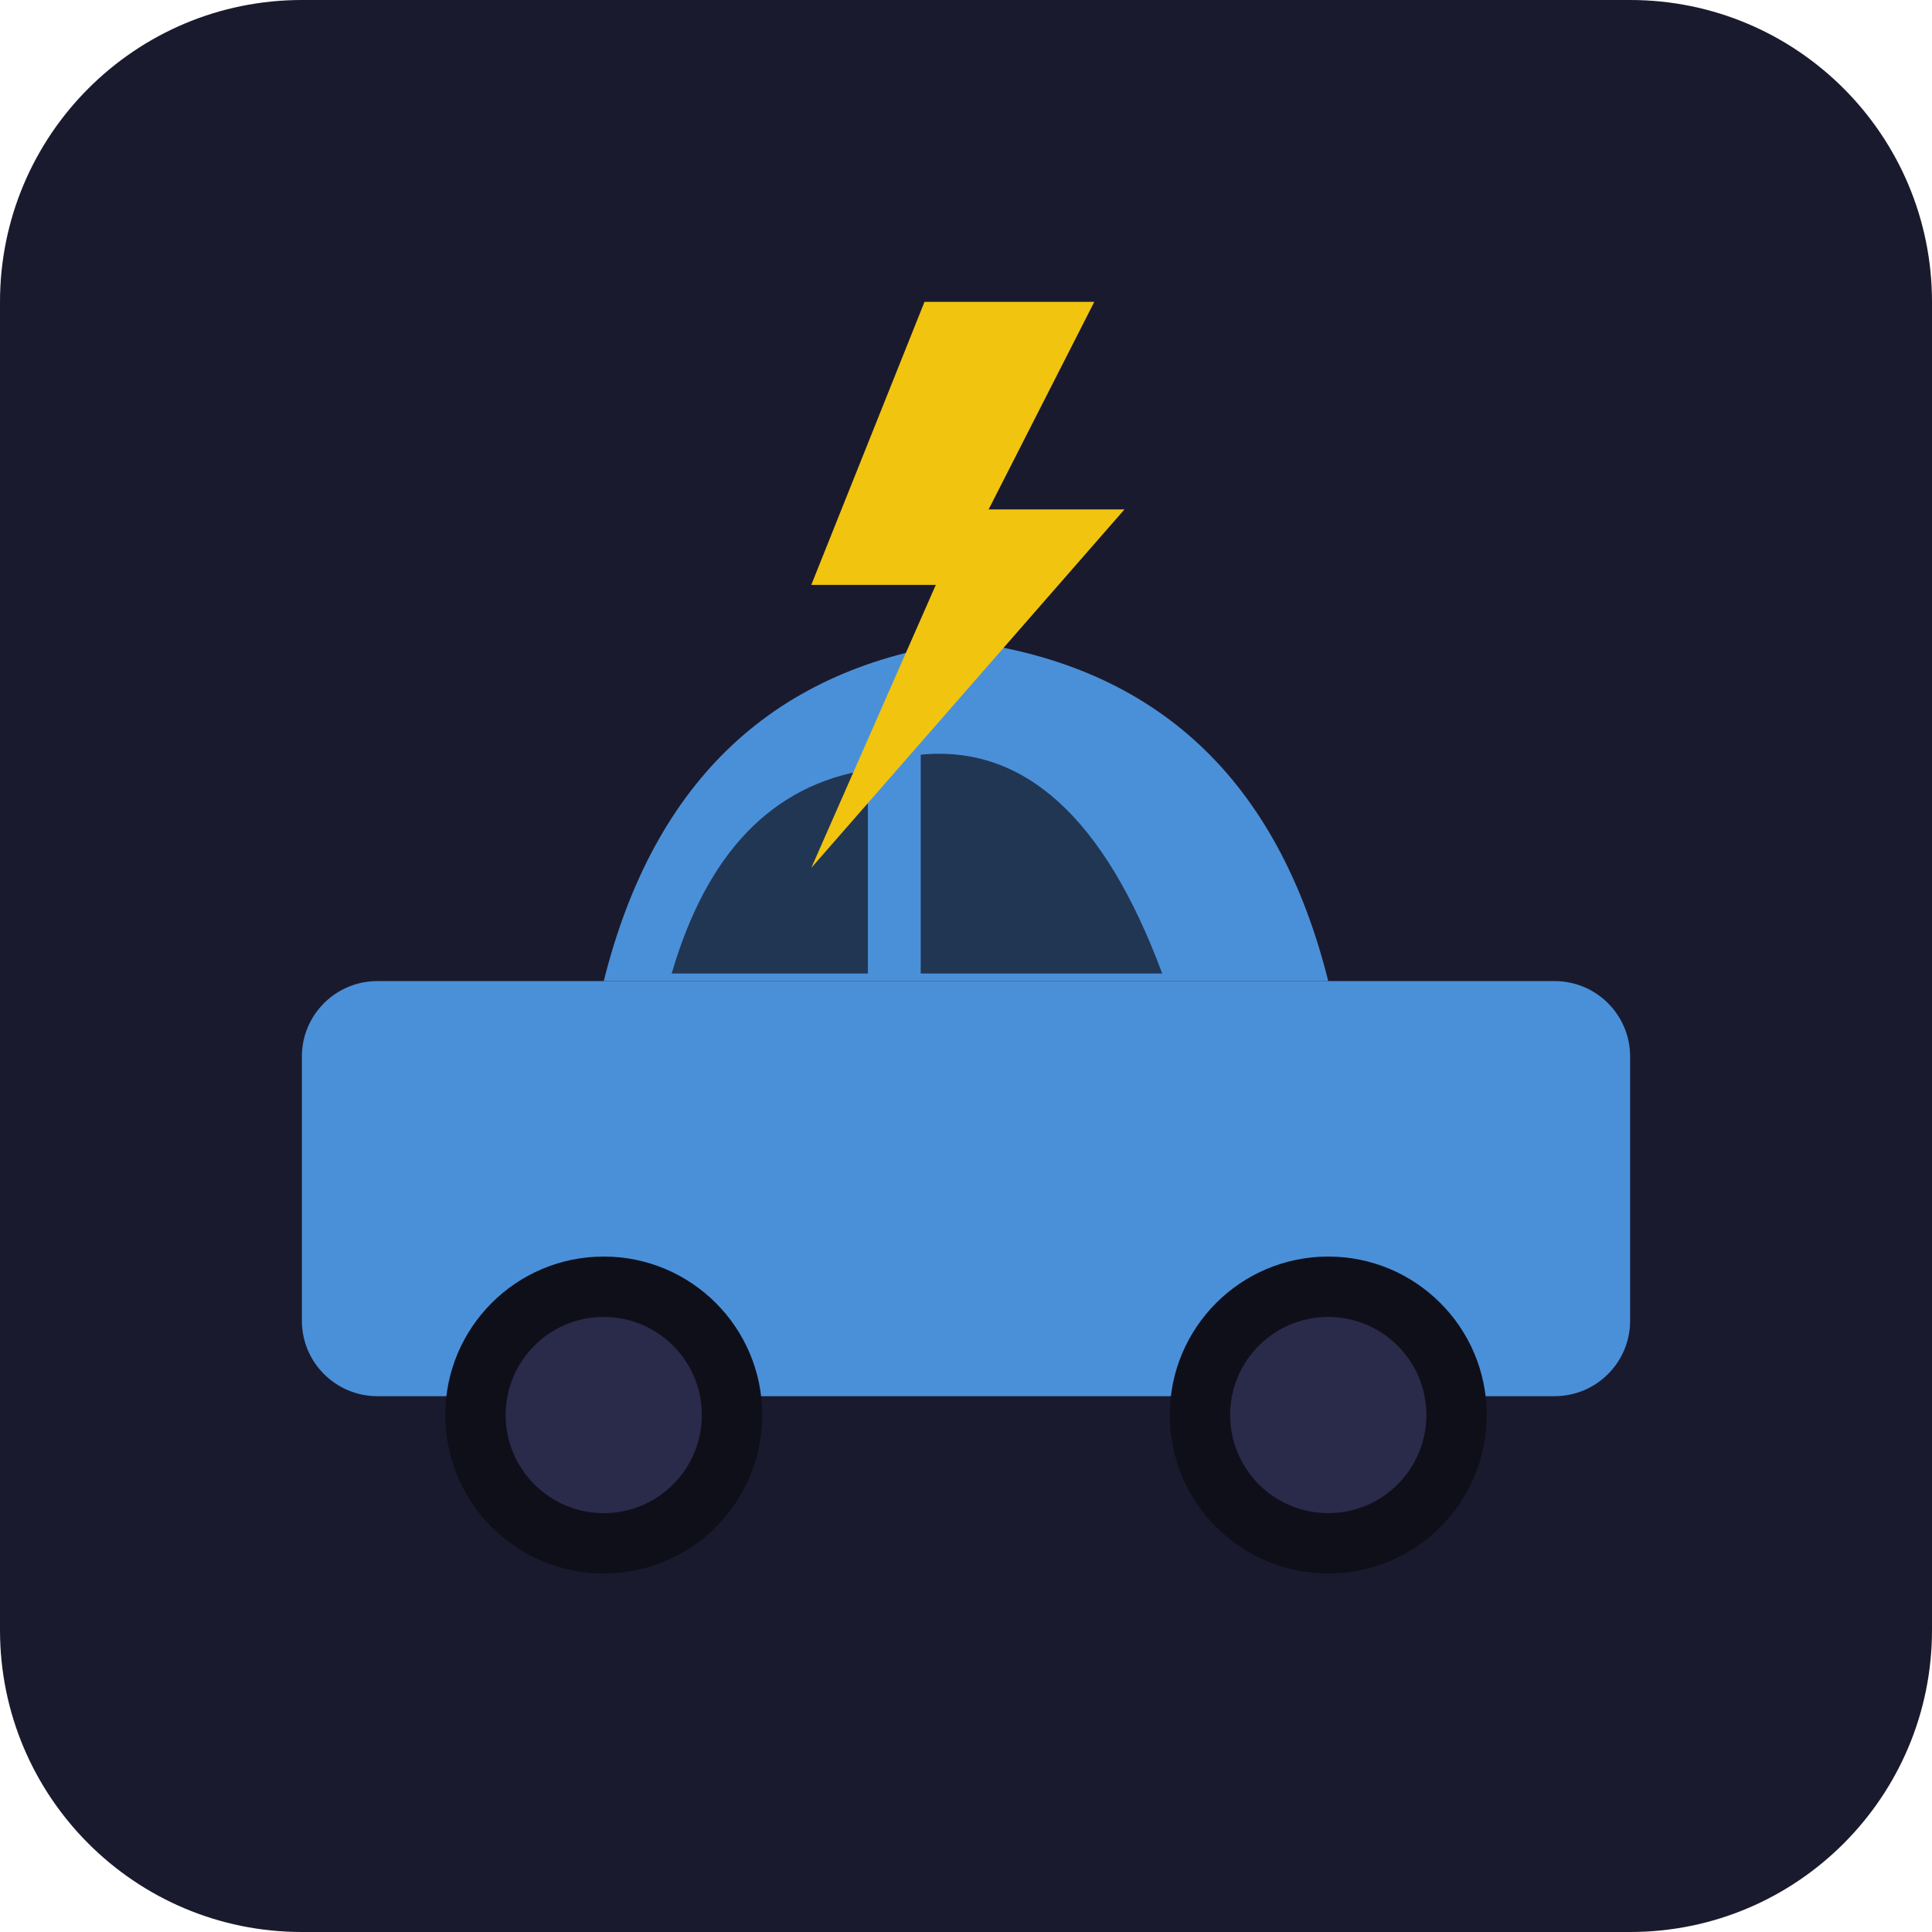
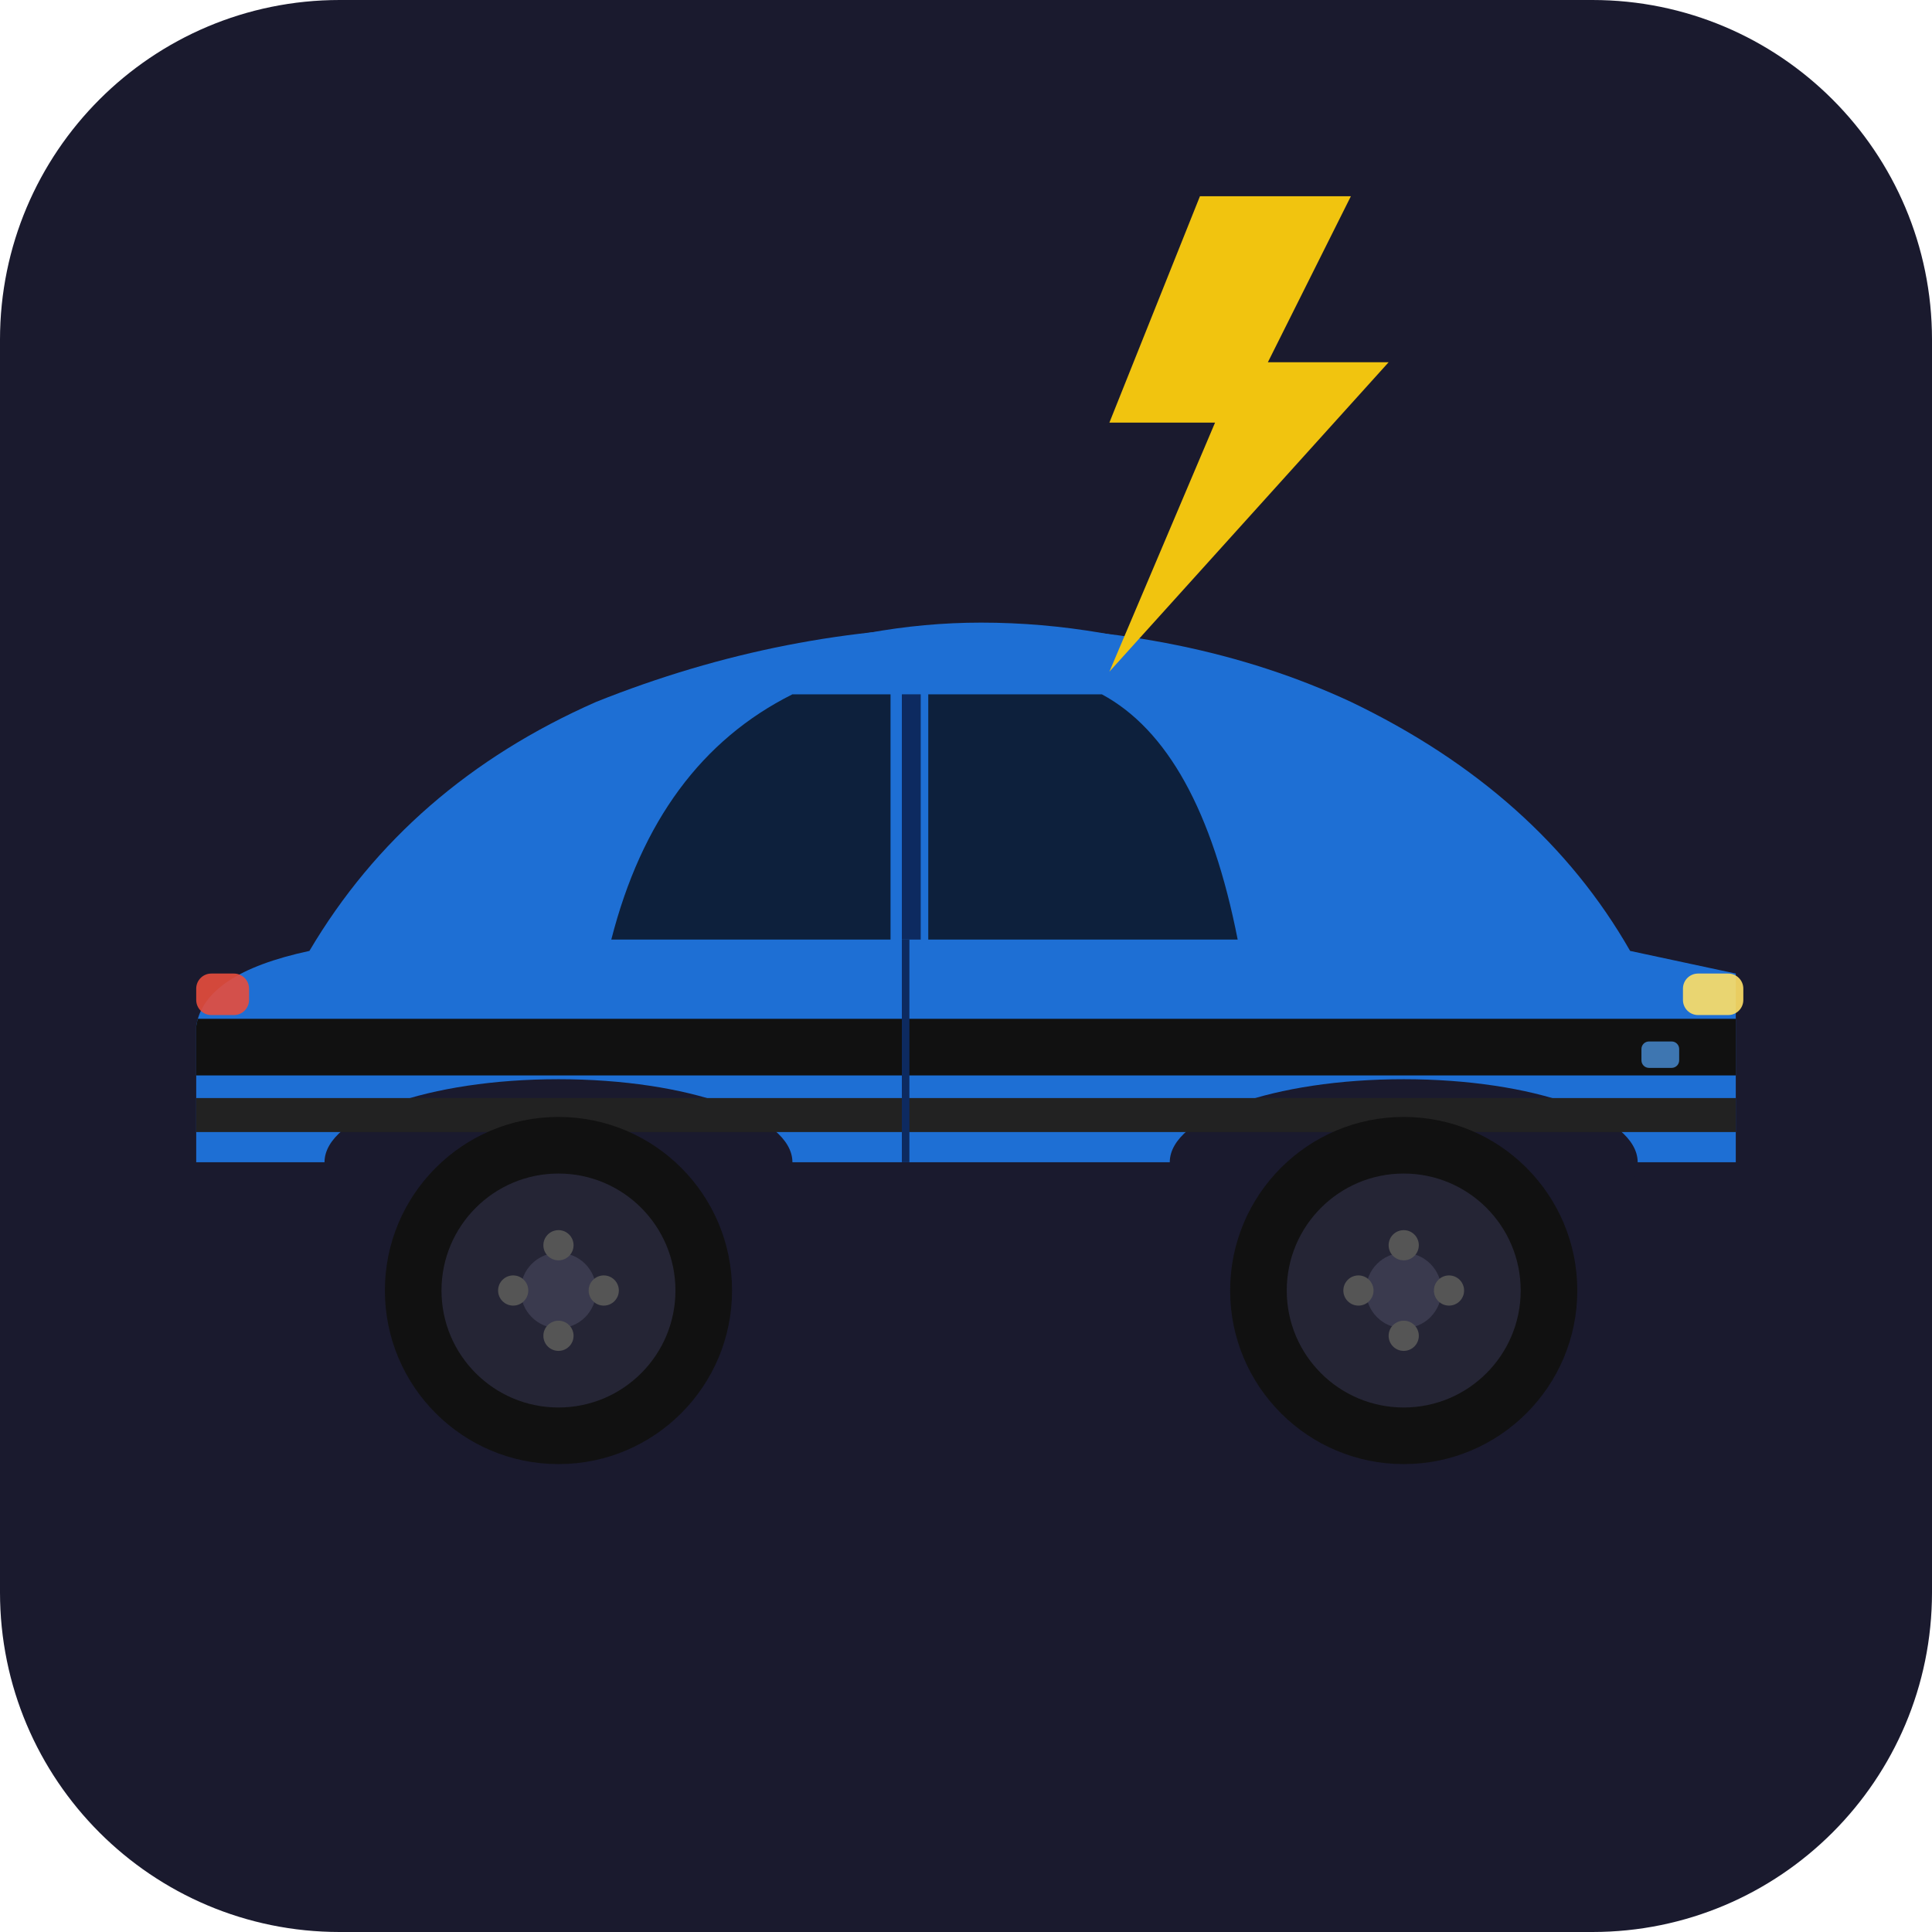
<svg xmlns="http://www.w3.org/2000/svg" viewBox="0 0 512 512">
-   <rect width="512" height="512" rx="80" fill="#1a1a2e" />
-   <rect x="80" y="260" width="352" height="110" rx="20" fill="#4a90d9" />
-   <path d="M160 260 Q180 180 256 170 Q332 180 352 260Z" fill="#4a90d9" />
-   <path d="M178 258 Q192 210 230 204 L230 258Z" fill="#0f0f1a" opacity=".7" />
-   <path d="M244 258 L244 200 Q285 196 308 258Z" fill="#0f0f1a" opacity=".7" />
-   <circle cx="160" cy="375" r="42" fill="#0f0f1a" />
-   <circle cx="160" cy="375" r="26" fill="#2a2a4a" />
-   <circle cx="352" cy="375" r="42" fill="#0f0f1a" />
-   <circle cx="352" cy="375" r="26" fill="#2a2a4a" />
-   <path d="M245 80 L215 155 L248 155 L215 230 L298 135 L262 135 L290 80Z" fill="#f1c40f" />
+   <rect width="512" height="512" rx="90" fill="#1a1a2e" />
+   <path d="M52,308 L52,272 Q54,258 82,252            Q108,208 158,186 Q208,166 260,166            Q315,166 358,186 Q408,210 432,252            L460,258 L460,308 Z" fill="#1e6fd4" />
+   <path d="M146,252 Q158,192 200,176            Q230,165 260,165            Q292,165 324,176            Q366,192 376,252 Z" fill="#1e6fd4" />
+   <ellipse cx="148" cy="308" rx="62" ry="22" fill="#1a1a2e" />
+   <ellipse cx="372" cy="308" rx="62" ry="22" fill="#1a1a2e" />
+   <clipPath id="bodyMask">
+     <path d="M52,308 L52,272 Q54,258 82,252 L460,258 L460,308 Z" />
+   </clipPath>
+   <rect x="52" y="270" width="408" height="15" fill="#111" clip-path="url(#bodyMask)" />
+   <rect x="52" y="291" width="408" height="9" fill="#222" clip-path="url(#bodyMask)" />
+   <path d="M162,249 Q174,202 210,184 L236,184 L236,249 Z" fill="#0a1628" opacity=".88" />
+   <path d="M246,184 L292,184 Q318,198 328,249 L246,249 Z" fill="#0a1628" opacity=".88" />
+   <rect x="239" y="184" width="5" height="65" fill="#0d2a60" />
+   <line x1="240" y1="249" x2="240" y2="308" stroke="#0d2a60" stroke-width="2" />
+   <circle cx="148" cy="342" r="46" fill="#111" />
+   <circle cx="148" cy="342" r="31" fill="#252535" />
+   <circle cx="148" cy="342" r="10" fill="#3a3a4e" />
+   <circle cx="148" cy="330" r="4" fill="#555" />
+   <circle cx="148" cy="354" r="4" fill="#555" />
+   <circle cx="136" cy="342" r="4" fill="#555" />
+   <circle cx="160" cy="342" r="4" fill="#555" />
+   <circle cx="372" cy="342" r="46" fill="#111" />
+   <circle cx="372" cy="342" r="31" fill="#252535" />
+   <circle cx="372" cy="342" r="10" fill="#3a3a4e" />
+   <circle cx="372" cy="330" r="4" fill="#555" />
+   <circle cx="372" cy="354" r="4" fill="#555" />
+   <circle cx="360" cy="342" r="4" fill="#555" />
+   <circle cx="384" cy="342" r="4" fill="#555" />
+   <rect x="446" y="258" width="16" height="11" rx="4" fill="#ffe066" opacity=".9" />
+   <rect x="52" y="258" width="14" height="11" rx="4" fill="#e74c3c" opacity=".9" />
+   <rect x="435" y="276" width="10" height="7" rx="2" fill="#4a90d9" opacity=".8" />
+   <path d="M318,52 L294,112 L322,112 L294,178 L368,96 L336,96 L358,52 Z" fill="#f1c40f" />
</svg>
